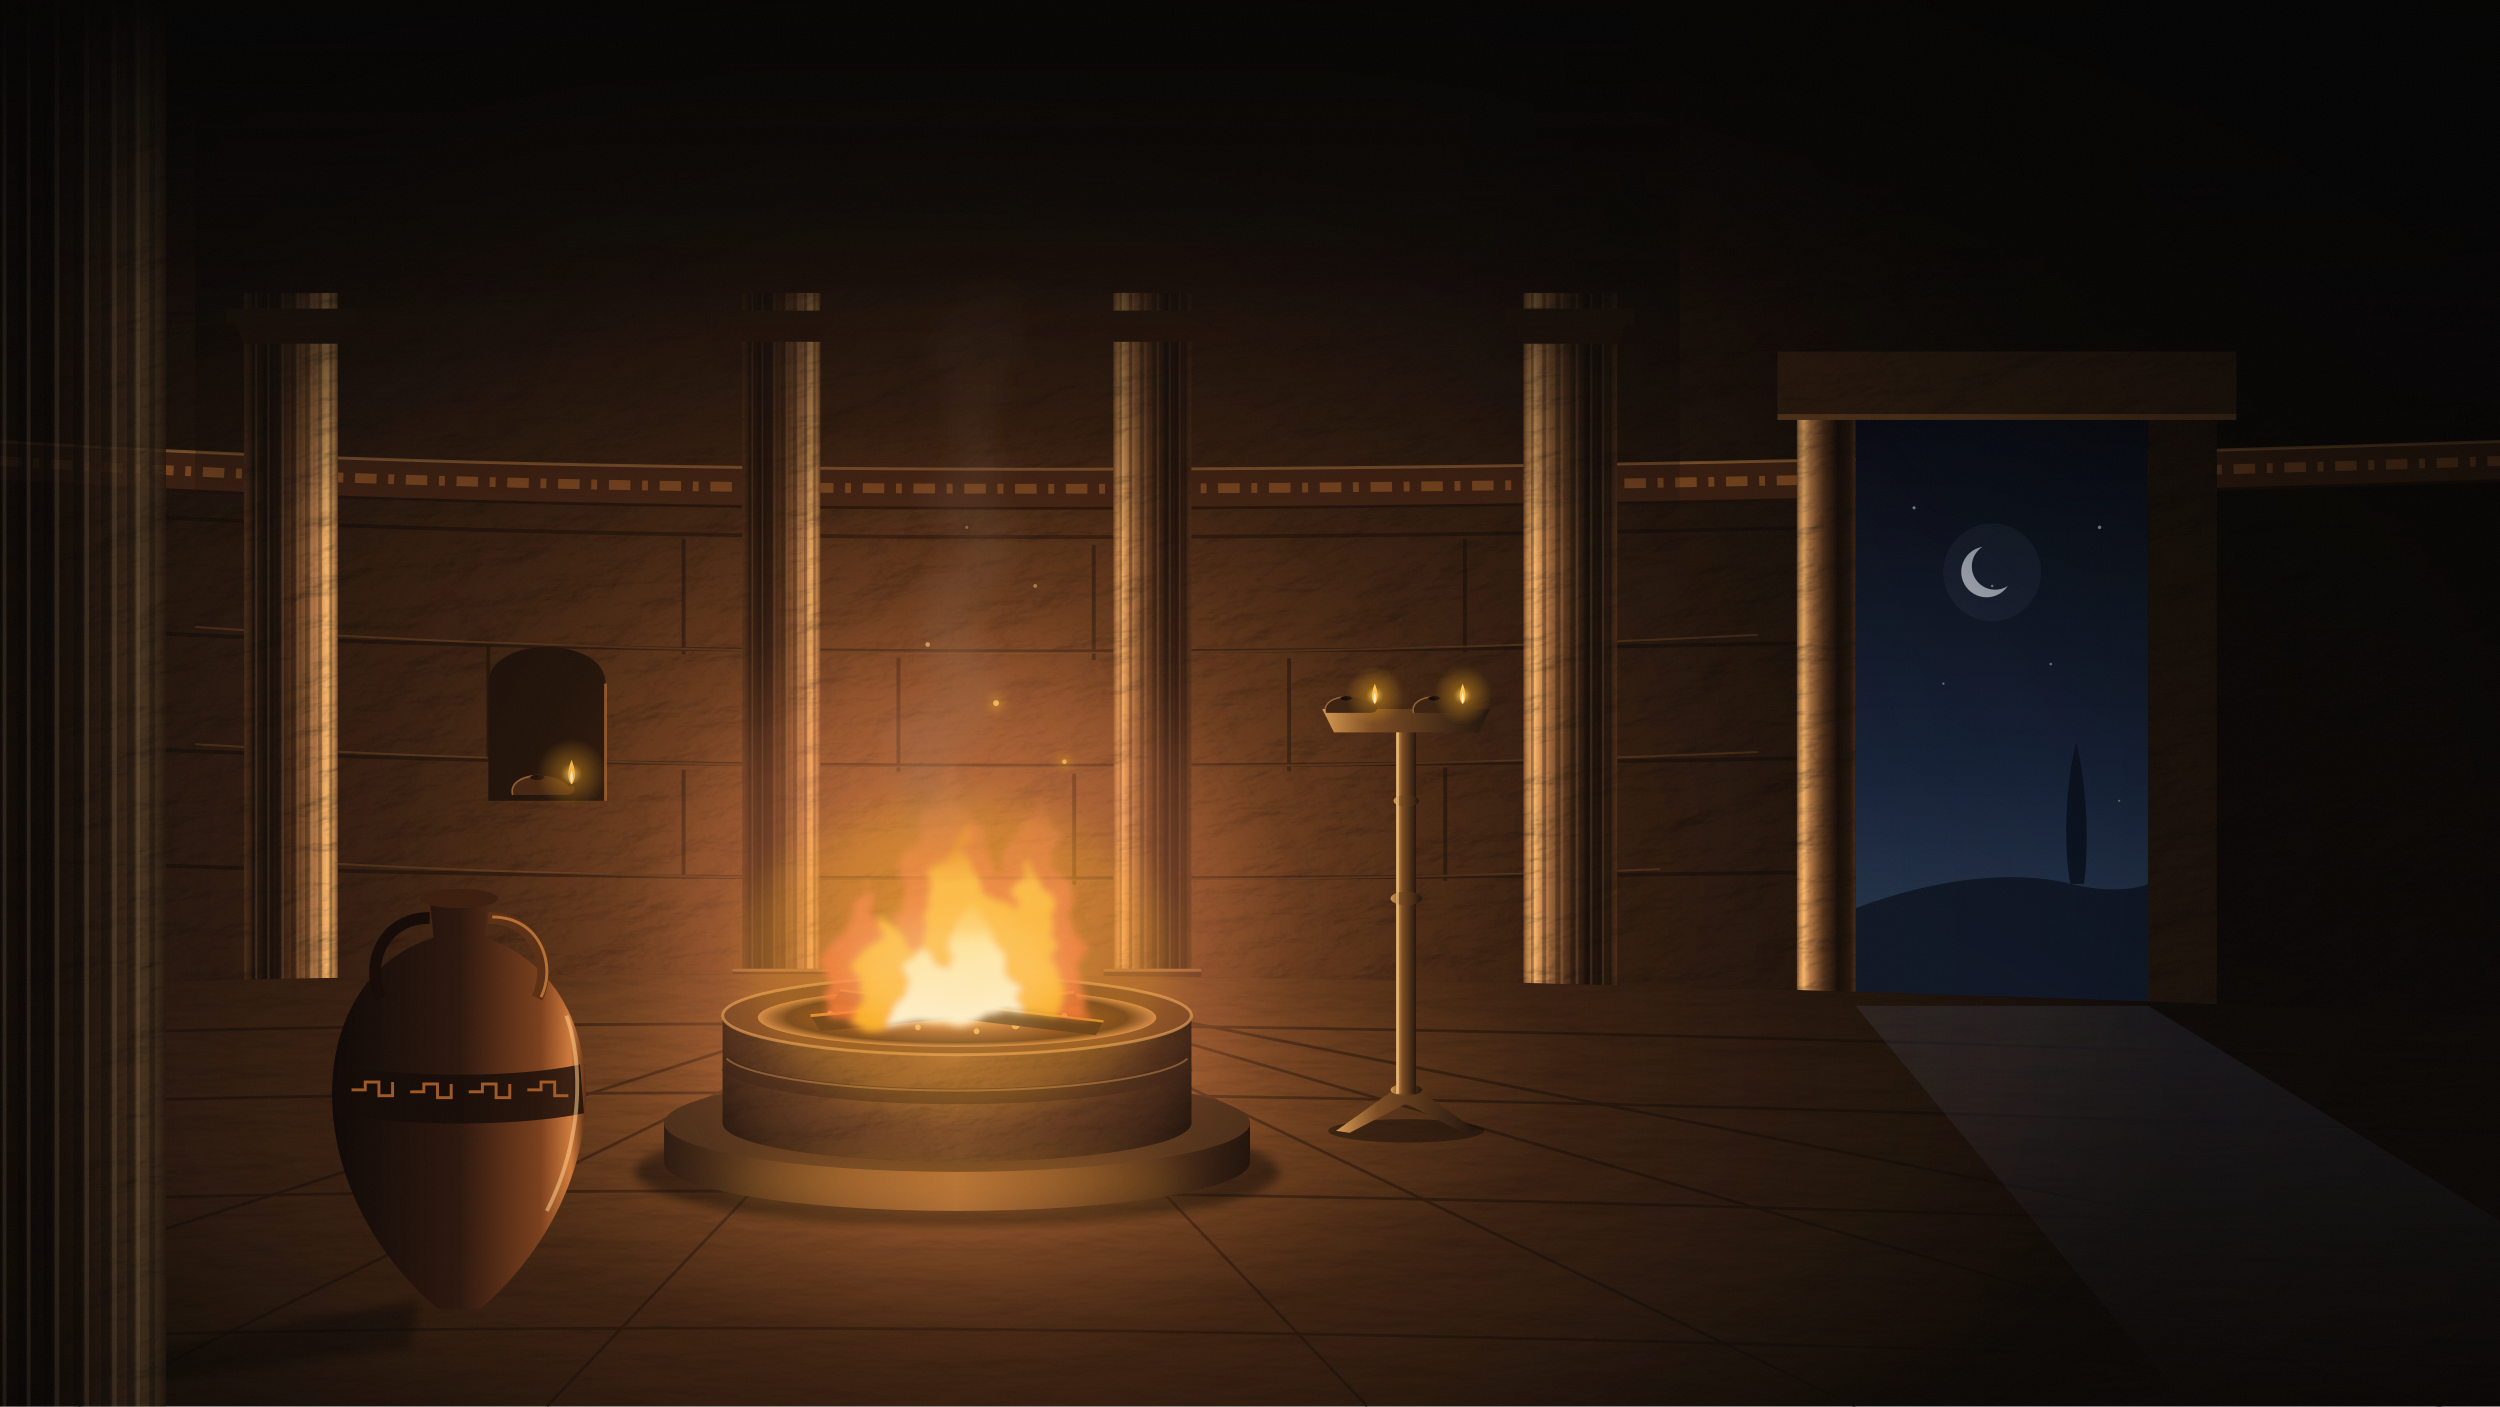
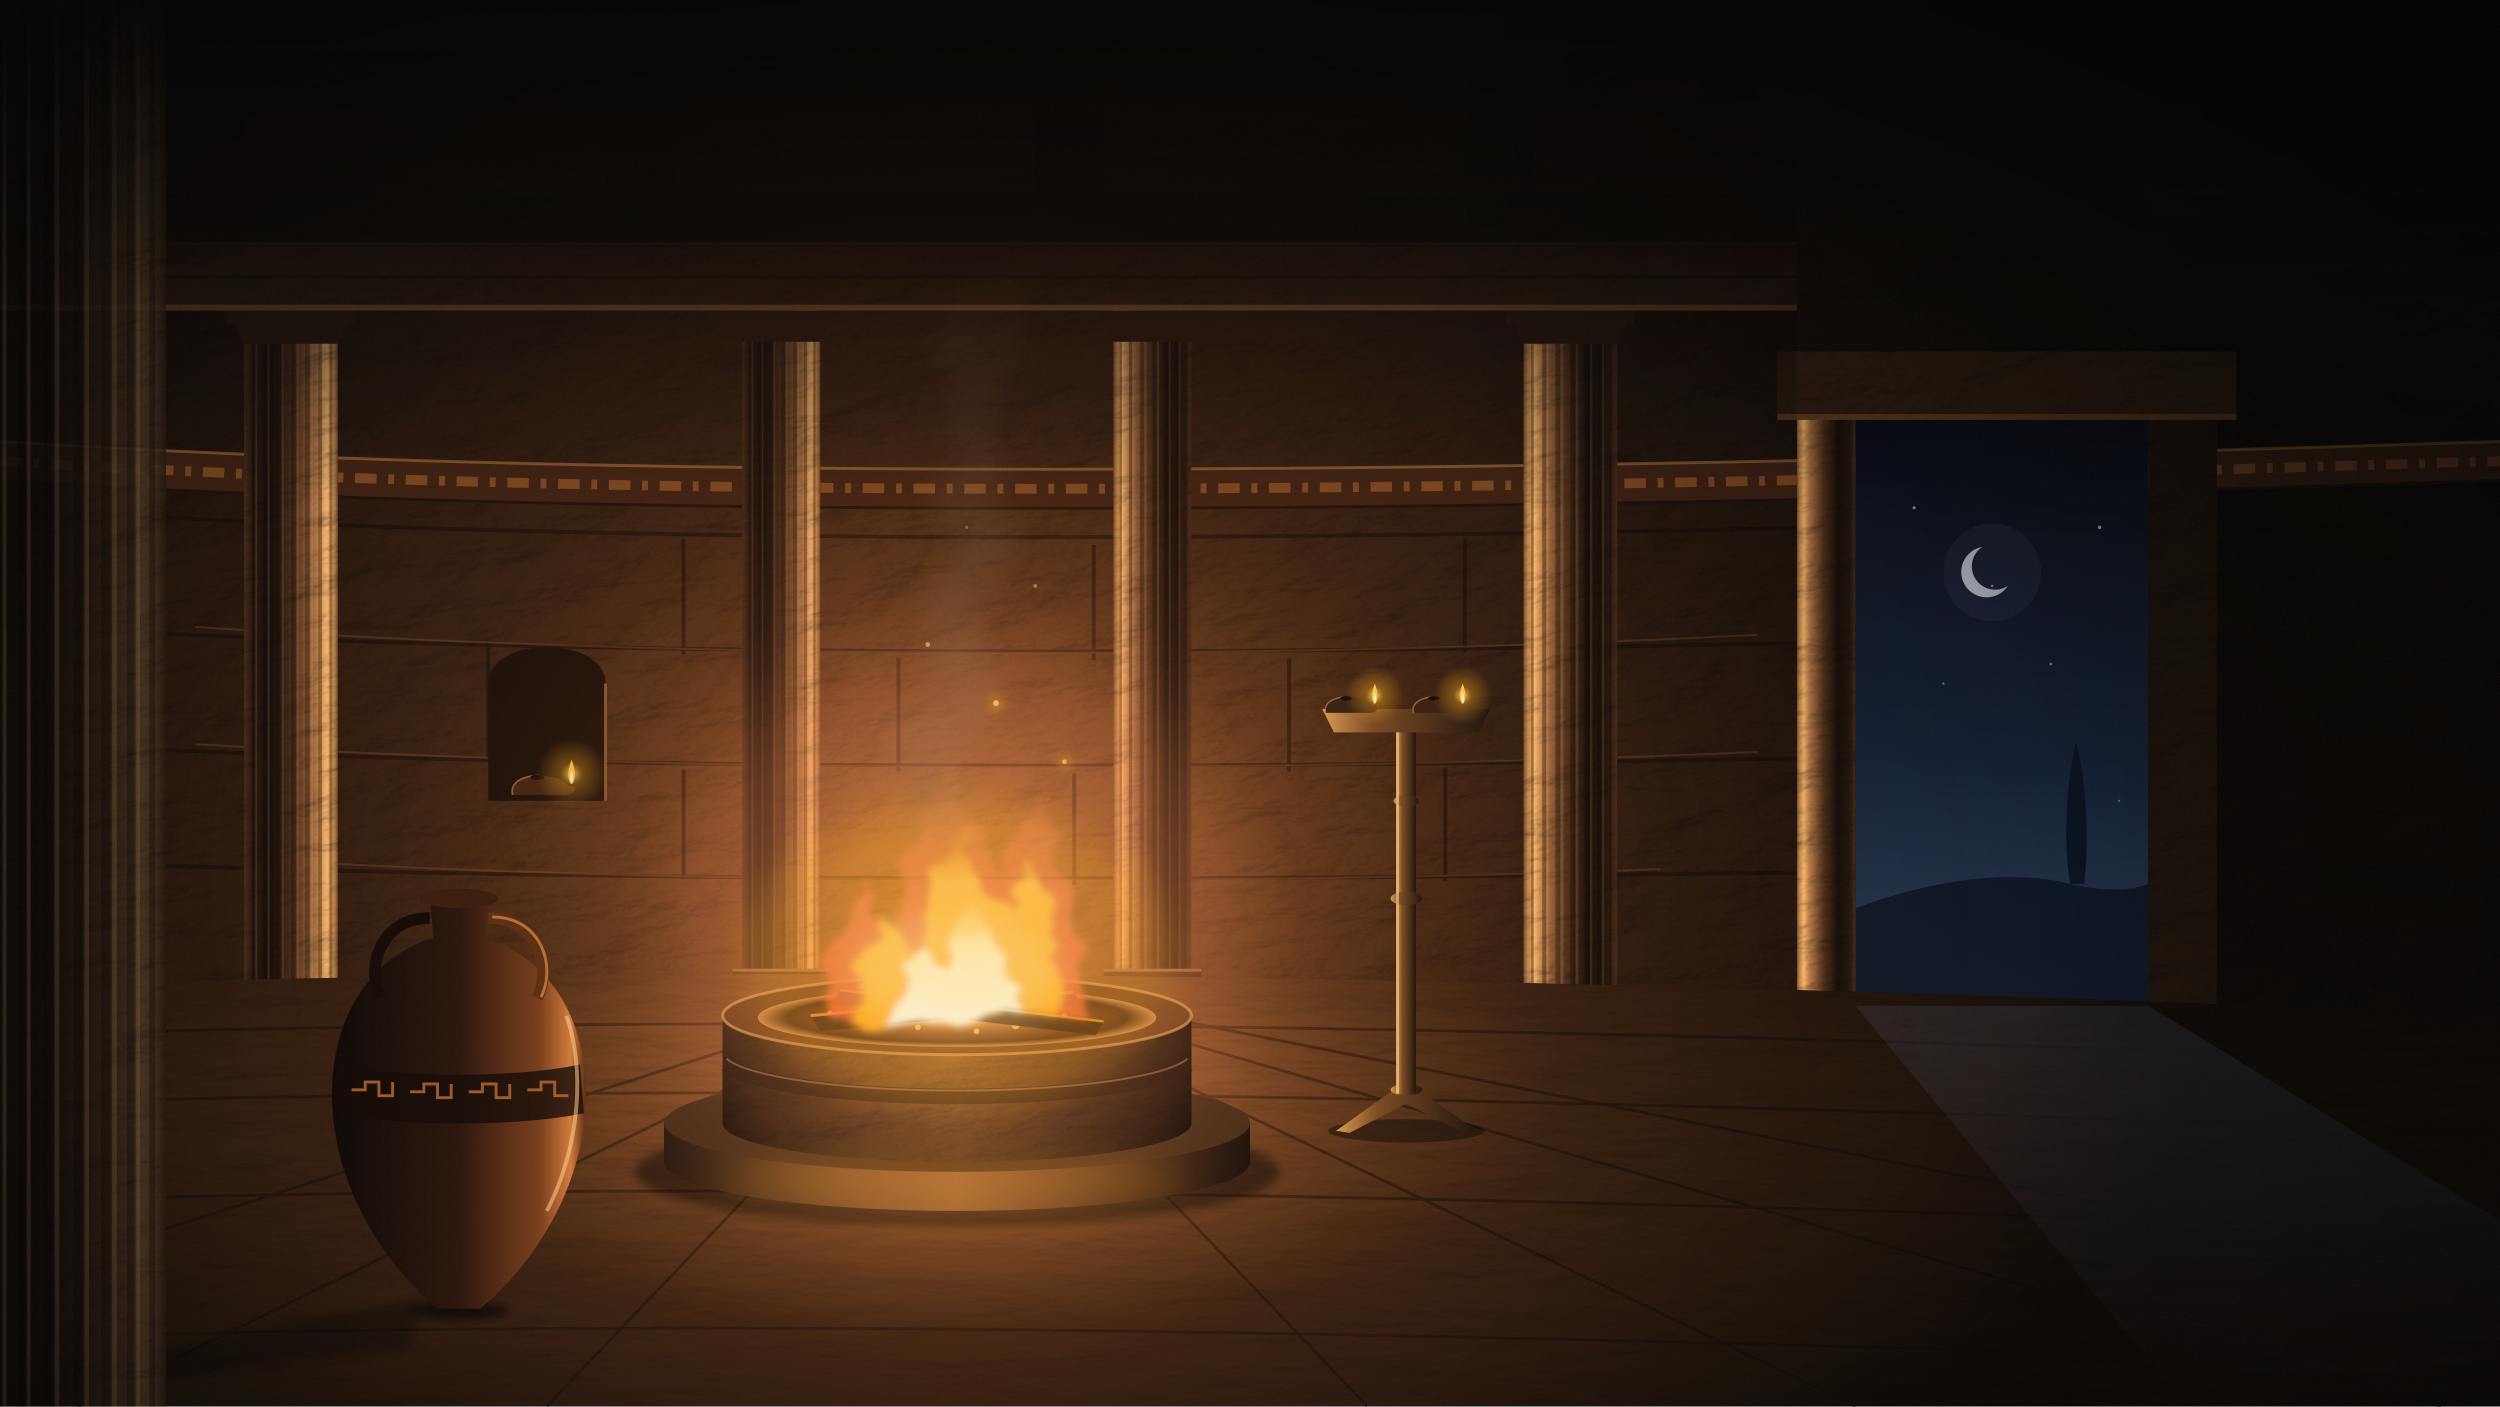
<svg xmlns="http://www.w3.org/2000/svg" xmlns:xlink="http://www.w3.org/1999/xlink" width="2560" height="1440" viewBox="0 0 2560 1440">
  <defs>
    <radialGradient id="wallLight" cx="980" cy="900" r="1300" gradientUnits="userSpaceOnUse" gradientTransform="translate(980 900) scale(1 0.8) translate(-980 -900)">
      <stop offset="0" stop-color="#8a5228" />
      <stop offset="0.18" stop-color="#5c3418" />
      <stop offset="0.45" stop-color="#2c190c" />
      <stop offset="0.8" stop-color="#140b06" />
      <stop offset="1" stop-color="#0a0604" />
    </radialGradient>
    <radialGradient id="floorLight" cx="980" cy="1110" r="1250" gradientUnits="userSpaceOnUse" gradientTransform="translate(980 1110) scale(1 0.42) translate(-980 -1110)">
      <stop offset="0" stop-color="#b8763a" />
      <stop offset="0.2" stop-color="#6a3e1c" />
      <stop offset="0.5" stop-color="#2e1a0c" />
      <stop offset="1" stop-color="#0c0704" />
    </radialGradient>
    <radialGradient id="fireGlow" cx="980" cy="960" r="1200" gradientUnits="userSpaceOnUse">
      <stop offset="0" stop-color="#ffb21e" stop-opacity="0.55" />
      <stop offset="0.15" stop-color="#ff8f52" stop-opacity="0.26" />
      <stop offset="0.4" stop-color="#a04a1a" stop-opacity="0.1" />
      <stop offset="0.7" stop-color="#5a2a10" stop-opacity="0.03" />
      <stop offset="1" stop-color="#3a1a08" stop-opacity="0" />
    </radialGradient>
    <linearGradient id="night" x1="0" y1="0" x2="0" y2="1">
      <stop offset="0" stop-color="#060a16" />
      <stop offset="0.6" stop-color="#14223a" />
      <stop offset="1" stop-color="#2a3a52" />
    </linearGradient>
    <linearGradient id="colL" x1="0" y1="0" x2="1" y2="0">
      <stop offset="0" stop-color="#3e2614" />
      <stop offset="0.1" stop-color="#1e1108" />
      <stop offset="0.3" stop-color="#110905" />
      <stop offset="0.55" stop-color="#4a2c16" />
      <stop offset="0.78" stop-color="#a87040" />
      <stop offset="0.88" stop-color="#e8aa62" />
      <stop offset="0.96" stop-color="#b07a44" />
      <stop offset="1" stop-color="#6a4224" />
    </linearGradient>
    <linearGradient id="colR" x1="0" y1="0" x2="1" y2="0">
      <stop offset="0" stop-color="#6a4224" />
      <stop offset="0.04" stop-color="#b07a44" />
      <stop offset="0.12" stop-color="#e8aa62" />
      <stop offset="0.22" stop-color="#a87040" />
      <stop offset="0.45" stop-color="#4a2c16" />
      <stop offset="0.7" stop-color="#110905" />
      <stop offset="0.9" stop-color="#1e1108" />
      <stop offset="1" stop-color="#3e2614" />
    </linearGradient>
    <linearGradient id="colFade" x1="0" y1="0" x2="0" y2="1">
      <stop offset="0" stop-color="#0a0604" stop-opacity="1" />
      <stop offset="0.35" stop-color="#0a0604" stop-opacity="0.75" />
      <stop offset="0.75" stop-color="#0a0604" stop-opacity="0" />
    </linearGradient>
    <linearGradient id="hearthSide" x1="0" y1="0" x2="1" y2="0">
      <stop offset="0" stop-color="#2a180c" />
      <stop offset="0.3" stop-color="#7a4a24" />
      <stop offset="0.5" stop-color="#9a6030" />
      <stop offset="0.75" stop-color="#5a341a" />
      <stop offset="1" stop-color="#1e1008" />
    </linearGradient>
    <linearGradient id="hearthShade" x1="0" y1="0" x2="0" y2="1">
      <stop offset="0" stop-color="#000" stop-opacity="0" />
      <stop offset="1" stop-color="#000" stop-opacity="0.55" />
    </linearGradient>
    <radialGradient id="hearthTop" cx="0.5" cy="0.5" r="0.5">
      <stop offset="0" stop-color="#ff9a3a" />
      <stop offset="0.5" stop-color="#7a3a14" />
      <stop offset="0.85" stop-color="#3a1c0c" />
      <stop offset="1" stop-color="#d08a48" />
    </radialGradient>
    <linearGradient id="flameOuter" x1="0" y1="1" x2="0" y2="0">
      <stop offset="0" stop-color="#ff7a32" />
      <stop offset="0.45" stop-color="#ff8f52" stop-opacity="0.8" />
      <stop offset="1" stop-color="#ff8f52" stop-opacity="0" />
    </linearGradient>
    <linearGradient id="flameMid" x1="0" y1="1" x2="0" y2="0">
      <stop offset="0" stop-color="#ffb21e" />
      <stop offset="0.7" stop-color="#ffc24a" />
      <stop offset="1" stop-color="#ffb21e" stop-opacity="0" />
    </linearGradient>
    <linearGradient id="flameCore" x1="0" y1="1" x2="0" y2="0">
      <stop offset="0" stop-color="#fff6dc" />
      <stop offset="0.6" stop-color="#ffe7a0" />
      <stop offset="1" stop-color="#ffd870" stop-opacity="0" />
    </linearGradient>
    <linearGradient id="amphora" x1="0" y1="0" x2="1" y2="0">
      <stop offset="0" stop-color="#0c0604" />
      <stop offset="0.5" stop-color="#2a140a" />
      <stop offset="0.82" stop-color="#7a3e1a" />
      <stop offset="0.94" stop-color="#d27a3a" />
      <stop offset="1" stop-color="#5a2a10" />
    </linearGradient>
    <linearGradient id="bronze" x1="0" y1="0" x2="1" y2="0">
      <stop offset="0" stop-color="#d89a50" />
      <stop offset="0.3" stop-color="#7a4a20" />
      <stop offset="1" stop-color="#20120a" />
    </linearGradient>
    <radialGradient id="lampGlow" cx="0.5" cy="0.5" r="0.5">
      <stop offset="0" stop-color="#ffd27a" stop-opacity="0.9" />
      <stop offset="0.3" stop-color="#ffb21e" stop-opacity="0.35" />
      <stop offset="1" stop-color="#ffb21e" stop-opacity="0" />
    </radialGradient>
    <linearGradient id="doorSpill" x1="0" y1="0" x2="0" y2="1">
      <stop offset="0" stop-color="#7a90c0" stop-opacity="0.12" />
      <stop offset="1" stop-color="#7a90c0" stop-opacity="0" />
    </linearGradient>
    <linearGradient id="smoke" x1="0" y1="1" x2="0" y2="0">
      <stop offset="0" stop-color="#8a6a50" stop-opacity="0.35" />
      <stop offset="1" stop-color="#8a6a50" stop-opacity="0" />
    </linearGradient>
    <linearGradient id="topShade" x1="0" y1="0" x2="0" y2="1">
      <stop offset="0" stop-color="#050302" stop-opacity="0.92" />
      <stop offset="0.5" stop-color="#050302" stop-opacity="0.4" />
      <stop offset="1" stop-color="#050302" stop-opacity="0" />
    </linearGradient>
    <radialGradient id="cornerShade" cx="2560" cy="0" r="1150" gradientUnits="userSpaceOnUse">
      <stop offset="0" stop-color="#030201" stop-opacity="0.8" />
      <stop offset="0.6" stop-color="#030201" stop-opacity="0.3" />
      <stop offset="1" stop-color="#030201" stop-opacity="0" />
    </radialGradient>
    <radialGradient id="vignette" cx="0.42" cy="0.62" r="0.8">
      <stop offset="0.5" stop-color="#000" stop-opacity="0" />
      <stop offset="1" stop-color="#000" stop-opacity="0.65" />
    </radialGradient>
    <filter id="reliefStone" x="-5%" y="-10%" width="110%" height="120%" color-interpolation-filters="sRGB">
      <feTurbulence type="fractalNoise" baseFrequency="0.012 0.03" numOctaves="5" seed="12" result="h" />
      <feDiffuseLighting in="h" surfaceScale="5" diffuseConstant="1" lighting-color="#fff" result="l">
        <feDistantLight azimuth="200" elevation="50" />
      </feDiffuseLighting>
      <feComponentTransfer in="l" result="lt">
        <feFuncR type="linear" slope="1.0" intercept="0.2" />
        <feFuncG type="linear" slope="1.0" intercept="0.2" />
        <feFuncB type="linear" slope="1.0" intercept="0.2" />
      </feComponentTransfer>
      <feComposite in="lt" in2="SourceGraphic" operator="arithmetic" k1="1.1" k2="0" k3="0" k4="0" />
    </filter>
    <filter id="reliefFloor" x="-5%" y="-10%" width="110%" height="120%" color-interpolation-filters="sRGB">
      <feTurbulence type="fractalNoise" baseFrequency="0.01 0.04" numOctaves="4" seed="27" result="h" />
      <feDiffuseLighting in="h" surfaceScale="2.5" diffuseConstant="1" lighting-color="#fff" result="l">
        <feDistantLight azimuth="250" elevation="60" />
      </feDiffuseLighting>
      <feComponentTransfer in="l" result="lt">
        <feFuncR type="linear" slope="0.7" intercept="0.35" />
        <feFuncG type="linear" slope="0.7" intercept="0.35" />
        <feFuncB type="linear" slope="0.7" intercept="0.35" />
      </feComponentTransfer>
      <feComposite in="lt" in2="SourceGraphic" operator="arithmetic" k1="1.1" k2="0" k3="0" k4="0" />
    </filter>
    <filter id="rock" x="-5%" y="-8%" width="110%" height="116%">
      <feTurbulence type="fractalNoise" baseFrequency="0.02 0.03" numOctaves="3" seed="4" result="n" />
      <feDisplacementMap in="SourceGraphic" in2="n" scale="8" xChannelSelector="R" yChannelSelector="G" />
    </filter>
    <filter id="flame" x="-40%" y="-30%" width="180%" height="160%">
      <feTurbulence type="fractalNoise" baseFrequency="0.012 0.03" numOctaves="3" seed="19" result="n" />
      <feDisplacementMap in="SourceGraphic" in2="n" scale="38" xChannelSelector="R" yChannelSelector="G" />
      <feGaussianBlur stdDeviation="4" />
    </filter>
    <filter id="smokeF" x="-50%" y="-20%" width="200%" height="140%">
      <feTurbulence type="fractalNoise" baseFrequency="0.006 0.012" numOctaves="3" seed="2" result="n" />
      <feDisplacementMap in="SourceGraphic" in2="n" scale="120" xChannelSelector="R" yChannelSelector="G" />
      <feGaussianBlur stdDeviation="14" />
    </filter>
    <filter id="glow" x="-50%" y="-50%" width="200%" height="200%">
      <feGaussianBlur stdDeviation="18" />
    </filter>
    <filter id="glowL" x="-50%" y="-50%" width="200%" height="200%">
      <feGaussianBlur stdDeviation="40" />
    </filter>
    <filter id="glowS" x="-50%" y="-50%" width="200%" height="200%">
      <feGaussianBlur stdDeviation="5" />
    </filter>
    <filter id="grain" x="0" y="0" width="100%" height="100%">
      <feTurbulence type="fractalNoise" baseFrequency="0.8" numOctaves="1" seed="2" />
      <feColorMatrix type="matrix" values="0 0 0 0 0.5  0 0 0 0 0.5  0 0 0 0 0.5  0 0 0 0.05 0" />
    </filter>
    <g id="flutes">
      <g fill="#000" opacity="0.32">
        <rect x="8" y="0" width="3" height="1" />
        <rect x="20" y="0" width="4" height="1" />
        <rect x="34" y="0" width="5" height="1" />
        <rect x="50" y="0" width="5" height="1" />
        <rect x="65" y="0" width="5" height="1" />
        <rect x="79" y="0" width="4" height="1" />
        <rect x="91" y="0" width="3" height="1" />
      </g>
      <g fill="#ffd8a0" opacity="0.12">
        <rect x="12" y="0" width="2" height="1" />
        <rect x="25" y="0" width="2" height="1" />
        <rect x="40" y="0" width="2.5" height="1" />
        <rect x="56" y="0" width="2.5" height="1" />
        <rect x="71" y="0" width="2.5" height="1" />
        <rect x="84" y="0" width="2" height="1" />
      </g>
    </g>
    <g id="lamp">
      <path d="M-30 0 C-34 -14 -18 -22 0 -22 C14 -22 26 -18 34 -10 L40 -10 C42 -4 38 0 30 0 Z" fill="#3a200e" />
      <path d="M-30 0 C-34 -14 -18 -22 0 -22" stroke="#d08a48" stroke-width="2" fill="none" opacity="0.6" />
      <ellipse cx="-2" cy="-20" rx="8" ry="3" fill="#120804" />
      <circle cx="37" cy="-24" r="40" fill="url(#lampGlow)" />
      <path d="M37 -12 C31 -18 33 -30 37 -40 C41 -30 43 -18 37 -12 Z" fill="#ffc24a" />
      <path d="M37 -13 C35 -17 35 -23 37 -28 C39 -23 39 -17 37 -13 Z" fill="#fff4d0" />
    </g>
  </defs>
  <rect width="2560" height="1440" fill="#0a0604" />
  <g filter="url(#reliefStone)">
    <rect x="0" y="0" width="2560" height="1040" fill="url(#wallLight)" />
  </g>
  <g fill="none" stroke="#0a0503" stroke-width="4" opacity="0.55">
    <path d="M0 520 C600 560 1400 560 2560 520" />
    <path d="M0 640 C600 676 1400 676 2560 640" />
    <path d="M0 760 C600 792 1400 792 2560 760" />
    <path d="M0 880 C600 906 1400 906 2560 880" />
    <path d="M300 530 L300 650 M700 552 L700 670 M1120 558 L1120 676 M1500 552 L1500 668 M500 662 L500 780 M920 674 L920 790       M1320 674 L1320 790 M700 788 L700 900 M1100 792 L1100 906 M1480 786 L1480 902 M300 646 L300 770" />
  </g>
  <g fill="none" stroke="#d08a48" stroke-width="2" opacity="0.18">
    <path d="M200 642 C700 676 1300 676 1800 650" />
    <path d="M200 762 C700 792 1300 792 1800 770" />
    <path d="M300 882 C700 906 1300 906 1700 890" />
  </g>
  <g>
    <path d="M0 452 C600 490 1400 490 2560 452 L2560 492 C1400 530 600 530 0 492 Z" fill="#3a1e0e" />
    <path d="M0 452 C600 490 1400 490 2560 452" stroke="#e09a50" stroke-width="3" fill="none" opacity="0.45" />
    <path d="M0 492 C600 530 1400 530 2560 492" stroke="#1a0c06" stroke-width="3" fill="none" />
    <path d="M0 472 C600 510 1400 510 2560 472" stroke="#c0702e" stroke-width="10" fill="none" stroke-dasharray="22 12 6 12" opacity="0.5" />
  </g>
  <g transform="translate(560 700)">
    <path d="M-60 120 L-60 0 C-60 -50 60 -50 60 0 L60 120 Z" fill="#120a05" />
    <path d="M60 0 L60 120" stroke="#c07a3a" stroke-width="3" opacity="0.6" />
    <use xlink:href="#lamp" transform="translate(-8 114) scale(0.9)" />
  </g>
  <g>
    <rect x="1900" y="430" width="300" height="600" fill="url(#night)" />
    <path d="M1900 930 C1980 900 2060 890 2120 905 C2160 915 2190 910 2200 905 L2200 1030 L1900 1030 Z" fill="#0c1424" />
    <path d="M2120 905 C2112 860 2116 800 2126 760 C2136 800 2140 860 2134 905 Z" fill="#081020" />
    <g fill="#dfe8f5">
      <circle cx="1960" cy="520" r="1.6" opacity="0.7" />
      <circle cx="2040" cy="600" r="1.3" opacity="0.6" />
      <circle cx="2150" cy="540" r="1.8" opacity="0.8" />
      <circle cx="1990" cy="700" r="1.2" opacity="0.5" />
      <circle cx="2100" cy="680" r="1.4" opacity="0.55" />
      <circle cx="2170" cy="820" r="1.1" opacity="0.45" />
    </g>
    <path d="M2030 560 A26 26 0 1 0 2056 600 A20 20 0 1 1 2030 560 Z" fill="#e8eef8" opacity="0.85" />
    <circle cx="2040" cy="586" r="50" fill="#9ab4d8" opacity="0.08" />
    <g filter="url(#reliefStone)">
      <rect x="1840" y="380" width="60" height="660" fill="url(#colR)" />
      <rect x="2200" y="380" width="70" height="660" fill="#1a0f08" />
      <rect x="1820" y="360" width="470" height="70" fill="#2a180c" />
    </g>
    <rect x="1820" y="424" width="470" height="6" fill="#c07a3a" opacity="0.35" />
  </g>
  <g filter="url(#reliefStone)">
    <rect x="250" y="300" width="96" height="760" fill="url(#colL)" />
    <rect x="760" y="300" width="80" height="700" fill="url(#colL)" opacity="0.95" />
    <rect x="1140" y="300" width="80" height="700" fill="url(#colR)" opacity="0.95" />
    <rect x="1560" y="300" width="96" height="740" fill="url(#colR)" />
  </g>
  <g>
    <use xlink:href="#flutes" transform="translate(250 300) scale(0.96 760)" />
    <use xlink:href="#flutes" transform="translate(760 300) scale(0.8 700)" />
    <use xlink:href="#flutes" transform="translate(1140 300) scale(0.8 700)" />
    <use xlink:href="#flutes" transform="translate(1560 300) scale(0.96 740)" />
    <g fill="#3a2212">
      <rect x="236" y="1046" width="124" height="20" />
      <rect x="750" y="992" width="100" height="16" />
      <rect x="1130" y="992" width="100" height="16" />
      <rect x="1546" y="1030" width="124" height="20" />
    </g>
    <g fill="#e09a50" opacity="0.5">
      <rect x="236" y="1046" width="124" height="3" />
      <rect x="750" y="992" width="100" height="3" />
      <rect x="1130" y="992" width="100" height="3" />
      <rect x="1546" y="1030" width="124" height="3" />
    </g>
    <g fill="#24140a">
      <path d="M240 330 L356 330 L346 352 L250 352 Z" />
      <rect x="232" y="316" width="132" height="16" />
      <path d="M752 330 L848 330 L840 350 L760 350 Z" />
      <rect x="746" y="318" width="108" height="14" />
      <path d="M1132 330 L1228 330 L1220 350 L1140 350 Z" />
      <rect x="1126" y="318" width="108" height="14" />
      <path d="M1550 330 L1666 330 L1656 352 L1560 352 Z" />
      <rect x="1542" y="316" width="132" height="16" />
    </g>
-     <rect x="200" y="0" width="1520" height="760" fill="url(#colFade)" />
+     <g filter="url(#reliefStone)">
+       <rect x="0" y="252" width="1840" height="66" fill="#2a180c" />
+     </g>
+     <rect x="0" y="312" width="1840" height="6" fill="#e09a50" opacity="0.4" />
+     <rect x="0" y="282" width="1840" height="3" fill="#120a05" opacity="0.7" />
+     <g fill="#0e0805">
+       <rect x="0" y="196" width="1840" height="56" />
+       <rect x="180" y="120" width="70" height="76" />
+       <rect x="620" y="120" width="70" height="76" />
+       <rect x="1060" y="120" width="70" height="76" />
+       <rect x="1500" y="120" width="70" height="76" />
+     </g>
+     <g fill="#c07a3a" opacity="0.18">
+       <rect x="0" y="248" width="1840" height="3" />
+     </g>
+     <rect x="0" y="0" width="1840" height="700" fill="url(#colFade)" opacity="0.8" />
  </g>
  <g filter="url(#reliefFloor)">
    <path d="M0 1010 C600 990 1400 990 2560 1040 L2560 1440 L0 1440 Z" fill="url(#floorLight)" />
  </g>
  <g fill="none" stroke="#0a0503" stroke-width="3" opacity="0.5">
    <path d="M0 1060 C700 1040 1400 1044 2560 1088" />
    <path d="M0 1130 C700 1110 1400 1116 2560 1160" />
    <path d="M0 1230 C700 1210 1400 1218 2560 1262" />
    <path d="M0 1370 C700 1350 1400 1360 2560 1400" />
    <path d="M980 1000 L560 1440 M980 1000 L80 1440 M980 1000 L-400 1440 M980 1000 L1400 1440 M980 1000 L1900 1440       M980 1000 L2500 1440 M980 1000 L3200 1440" />
  </g>
  <path d="M1900 1030 L2200 1030 L2560 1250 L2560 1440 L2240 1440 Z" fill="url(#doorSpill)" />
  <rect width="2560" height="1440" fill="url(#fireGlow)" />
  <g transform="translate(980 1080)">
    <ellipse cx="0" cy="120" rx="330" ry="56" fill="#000" opacity="0.45" filter="url(#glowS)" />
    <path d="M-300 70 L-300 110 A300 50 0 0 0 300 110 L300 70 Z" fill="url(#hearthSide)" />
    <ellipse cx="0" cy="70" rx="300" ry="50" fill="#4a2c16" />
    <g filter="url(#reliefStone)">
      <path d="M-240 -40 L-240 70 A240 40 0 0 0 240 70 L240 -40 Z" fill="url(#hearthSide)" />
    </g>
    <path d="M-240 -40 L-240 70 A240 40 0 0 0 240 70 L240 -40 Z" fill="url(#hearthShade)" />
    <path d="M-236 10 A240 40 0 0 0 236 10" stroke="#1e1008" stroke-width="16" fill="none" opacity="0.6" />
    <path d="M-236 4 A240 40 0 0 0 236 4" stroke="#e8a85a" stroke-width="2" fill="none" opacity="0.4" />
    <ellipse cx="0" cy="-40" rx="240" ry="40" fill="#6a3c1a" />
    <ellipse cx="0" cy="-40" rx="240" ry="40" fill="none" stroke="#f0b060" stroke-width="3" opacity="0.6" />
    <ellipse cx="0" cy="-38" rx="204" ry="30" fill="url(#hearthTop)" />
    <g fill="#ffcf6a" opacity="0.8">
      <circle cx="-80" cy="-34" r="4" />
      <circle cx="-40" cy="-28" r="3" />
      <circle cx="60" cy="-30" r="4" />
      <circle cx="110" cy="-40" r="3" />
      <circle cx="-130" cy="-42" r="3" />
      <circle cx="20" cy="-24" r="3" />
    </g>
    <g>
      <path d="M-150 -40 L120 -64 L128 -50 L-140 -24 Z" fill="#2a140a" />
      <path d="M-120 -66 L150 -34 L142 -20 L-128 -52 Z" fill="#1e0e06" />
      <path d="M-150 -40 L120 -64" stroke="#ff9a3a" stroke-width="3" opacity="0.8" />
      <path d="M-120 -66 L150 -34" stroke="#ffb21e" stroke-width="2.5" opacity="0.7" />
    </g>
  </g>
  <g filter="url(#smokeF)">
    <path d="M940 860 C900 720 1000 640 960 520 C930 430 1000 360 980 260 L1040 260 C1060 360 990 440 1020 530 C1060 650 960 730 1000 860 Z" fill="url(#smoke)" />
  </g>
  <circle cx="980" cy="960" r="300" fill="#ff8f52" opacity="0.18" filter="url(#glowL)" />
  <ellipse cx="980" cy="980" rx="220" ry="160" fill="#ffb21e" opacity="0.22" filter="url(#glow)" />
  <g filter="url(#flame)">
    <path d="M846 1046 C836 996 866 956 884 912 C896 940 906 950 920 954 C914 892 944 838 972 776 C986 838 1006 868 1026 896       C1034 858 1052 836 1068 812 C1078 874 1108 926 1114 1046 Z" fill="url(#flameOuter)" opacity="0.8" />
    <path d="M876 1046 C870 1004 896 972 910 940 C922 962 930 972 944 976 C942 924 962 884 982 840 C994 892 1010 916 1030 936       C1038 908 1050 892 1060 876 C1072 926 1090 970 1084 1046 Z" fill="url(#flameMid)" opacity="0.9" />
    <path d="M916 1046 C912 1014 932 990 944 968 C954 990 962 998 972 1000 C972 962 984 936 996 914 C1008 950 1028 980 1040 1046 Z" fill="url(#flameCore)" />
  </g>
  <ellipse cx="980" cy="1000" rx="110" ry="60" fill="#ffe0a0" opacity="0.35" filter="url(#glow)" />
  <g fill="#ffd27a">
    <circle cx="1020" cy="720" r="3" opacity="0.8" />
    <circle cx="950" cy="660" r="2.4" opacity="0.6" />
    <circle cx="1060" cy="600" r="2" opacity="0.45" />
    <circle cx="990" cy="540" r="1.6" opacity="0.35" />
    <circle cx="1090" cy="780" r="2.4" opacity="0.7" />
  </g>
  <g fill="#ffb21e" opacity="0.35" filter="url(#glowS)">
    <circle cx="1020" cy="720" r="8" />
    <circle cx="1090" cy="780" r="7" />
  </g>
  <ellipse cx="980" cy="1210" rx="240" ry="26" fill="#ffb21e" opacity="0.18" filter="url(#glow)" />
  <g transform="translate(1440 1150)">
    <ellipse cx="0" cy="8" rx="80" ry="12" fill="#000" opacity="0.4" />
    <path d="M-72 8 L-10 -36 L10 -36 L72 8 L58 10 L0 -20 L-58 10 Z" fill="url(#bronze)" />
    <ellipse cx="0" cy="-34" rx="16" ry="6" fill="url(#bronze)" />
    <rect x="-10" y="-420" width="20" height="390" fill="url(#bronze)" />
    <ellipse cx="0" cy="-230" rx="16" ry="7" fill="url(#bronze)" />
    <ellipse cx="0" cy="-330" rx="13" ry="6" fill="url(#bronze)" />
    <path d="M-86 -424 L86 -424 L74 -400 L-74 -400 Z" fill="url(#bronze)" />
    <use xlink:href="#lamp" transform="translate(-60 -420) scale(0.75)" />
    <use xlink:href="#lamp" transform="translate(30 -420) scale(0.75)" />
    <path d="M-9 -400 L-9 -30" stroke="#ffd08a" stroke-width="3" opacity="0.6" />
  </g>
  <path d="M430 1330 L60 1400 L40 1430 L420 1380 Z" fill="#000" opacity="0.35" filter="url(#glowS)" />
+   <ellipse cx="470" cy="1342" rx="50" ry="9" fill="#000" opacity="0.7" filter="url(#glowS)" />
  <g transform="translate(470 1340)">
    <path d="M-30 -420 L30 -420 L26 -380 C90 -360 130 -300 130 -220 C130 -120 70 -40 22 0 L-22 0 C-70 -40 -130 -120 -130 -220       C-130 -300 -90 -360 -26 -380 Z" fill="url(#amphora)" />
    <ellipse cx="0" cy="-420" rx="40" ry="10" fill="#3a1c0c" />
    <path d="M30 -400 C80 -400 96 -350 80 -318" stroke="#5a2e12" stroke-width="12" fill="none" />
    <path d="M30 -400 C80 -400 96 -350 80 -318" stroke="#e08a40" stroke-width="3" fill="none" opacity="0.7" transform="translate(4 -1)" />
    <path d="M-30 -400 C-80 -400 -96 -350 -80 -318" stroke="#140804" stroke-width="12" fill="none" />
    <path d="M-124 -250 C-60 -236 60 -236 124 -250 L128 -200 C60 -186 -60 -186 -128 -200 Z" fill="#120804" opacity="0.8" />
    <path d="M-110 -224 L-96 -224 L-96 -232 L-82 -232 L-82 -218 L-68 -218 L-68 -232 M-50 -222 L-36 -222 L-36 -230 L-22 -230 L-22 -216 L-8 -216 L-8 -230       M10 -222 L24 -222 L24 -230 L38 -230 L38 -216 L52 -216 L52 -230 M70 -224 L84 -224 L84 -232 L98 -232 L98 -218 L112 -218" stroke="#c06a2a" stroke-width="3" fill="none" opacity="0.8" />
    <path d="M110 -300 C128 -250 126 -170 90 -100" stroke="#ffcf8a" stroke-width="4" fill="none" opacity="0.55" />
  </g>
  <g filter="url(#reliefStone)">
    <rect x="-20" y="0" width="190" height="1440" fill="url(#colL)" opacity="0.55" />
  </g>
  <rect x="-20" y="0" width="190" height="1440" fill="#070402" opacity="0.6" />
  <use xlink:href="#flutes" transform="translate(-20 0) scale(1.9 1440)" />
  <rect width="2560" height="320" fill="url(#topShade)" />
  <rect width="2560" height="1440" fill="url(#cornerShade)" />
  <rect width="2560" height="1440" fill="url(#vignette)" />
  <rect width="2560" height="1440" filter="url(#grain)" />
</svg>
